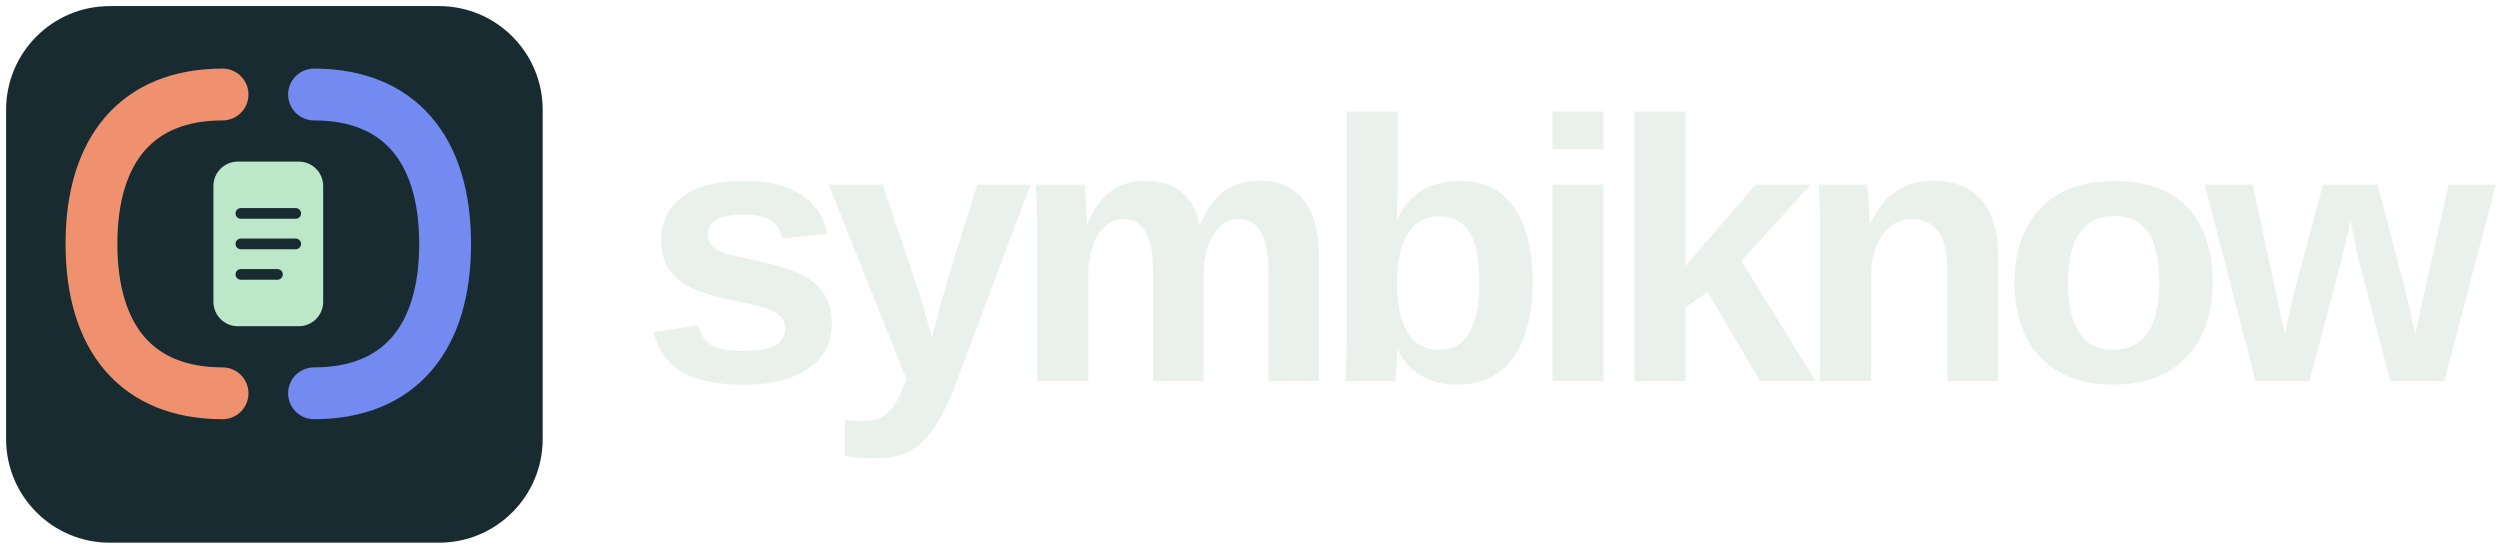
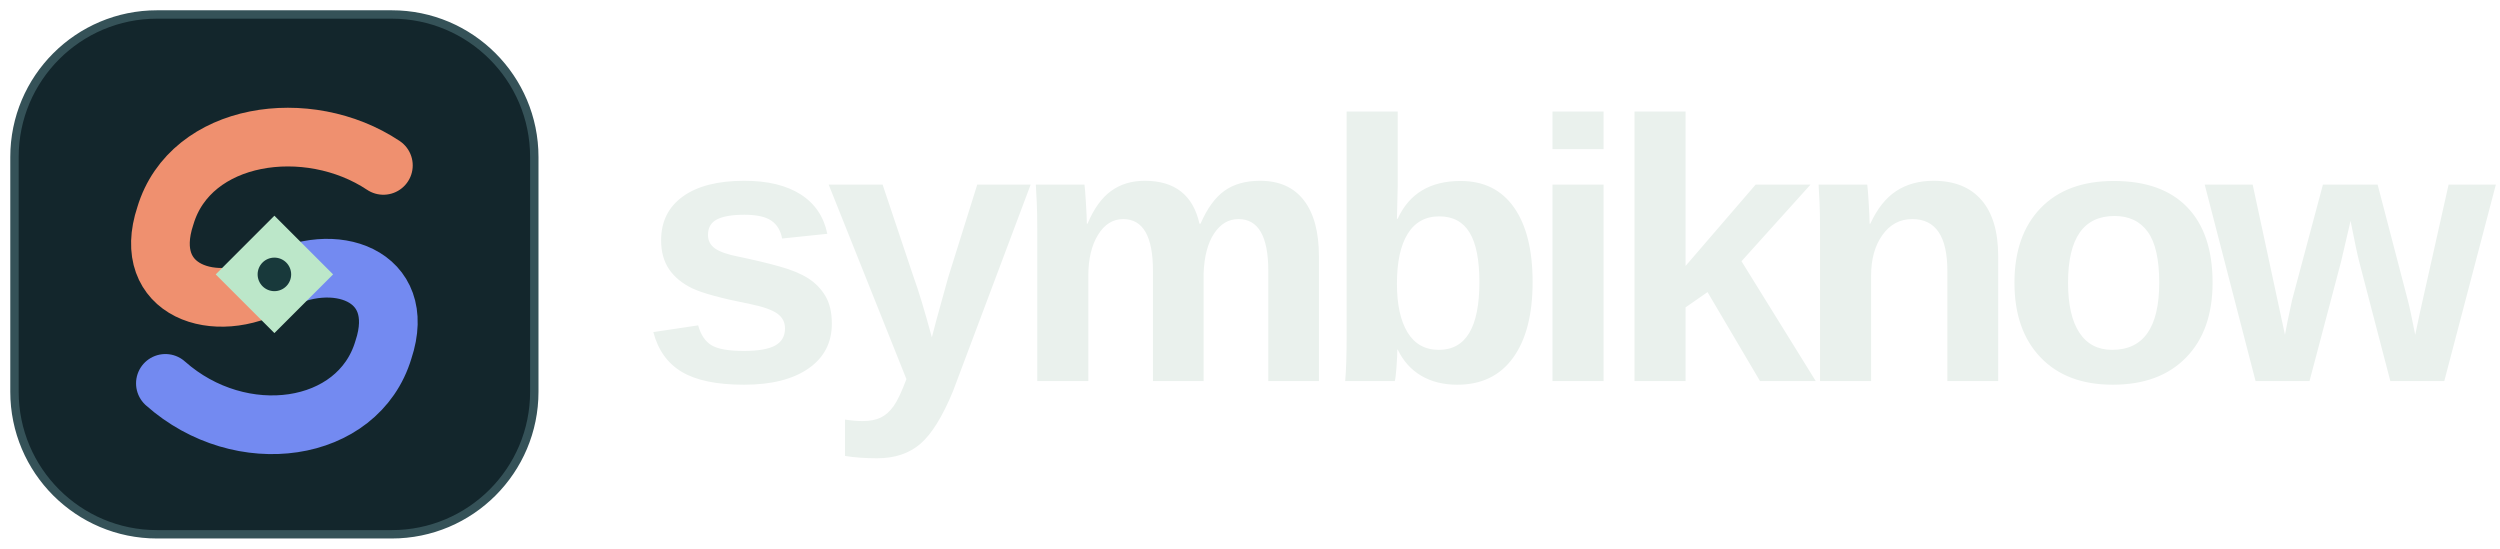
<svg xmlns="http://www.w3.org/2000/svg" width="820" height="180" viewBox="0 0 820 180" role="img" aria-label="SymbiKnow logo for dark backgrounds">
-   <rect x="2" y="2" width="176" height="176" rx="34" fill="#172B31" />
-   <path d="M73 31 C45 31 30 49 30 80 C30 111 45 129 73 129" fill="none" stroke="#EF906F" stroke-width="17" stroke-linecap="round" />
-   <path d="M103 31 C131 31 146 49 146 80 C146 111 131 129 103 129" fill="none" stroke="#738AF1" stroke-width="17" stroke-linecap="round" />
-   <rect x="70" y="53" width="36" height="54" rx="8" fill="#BCE7C9" />
-   <path d="M79 70h18M79 80h18M79 90h12" stroke="#172B31" stroke-width="3.5" stroke-linecap="round" />
+   <g transform="translate(2 2) scale(2.75)">
+     <rect x="1" y="1" width="62" height="62" rx="17" fill="#13262c" stroke="#355258" stroke-width="1" />
+     <path d="M45 19 C36 13 22 15 19 25 C16 34 25 37 32 33" fill="none" stroke="#ef906f" stroke-width="7" stroke-linecap="round" />
+     <path d="M32 33 C39 29 48 32 45 41 C42 51 28 53 19 45" fill="none" stroke="#738af1" stroke-width="7" stroke-linecap="round" />
+     <path d="M32 25 L39 32 L32 39 L25 32 Z" fill="#bce7c9" />
+     <circle cx="32" cy="32" r="2" fill="#18393b" />
+   </g>
  <text x="210" y="125" fill="#EAF1ED" font-family="Space Grotesk,Arial,sans-serif" font-size="122" font-weight="700" letter-spacing="-7">symbiknow</text>
</svg>
